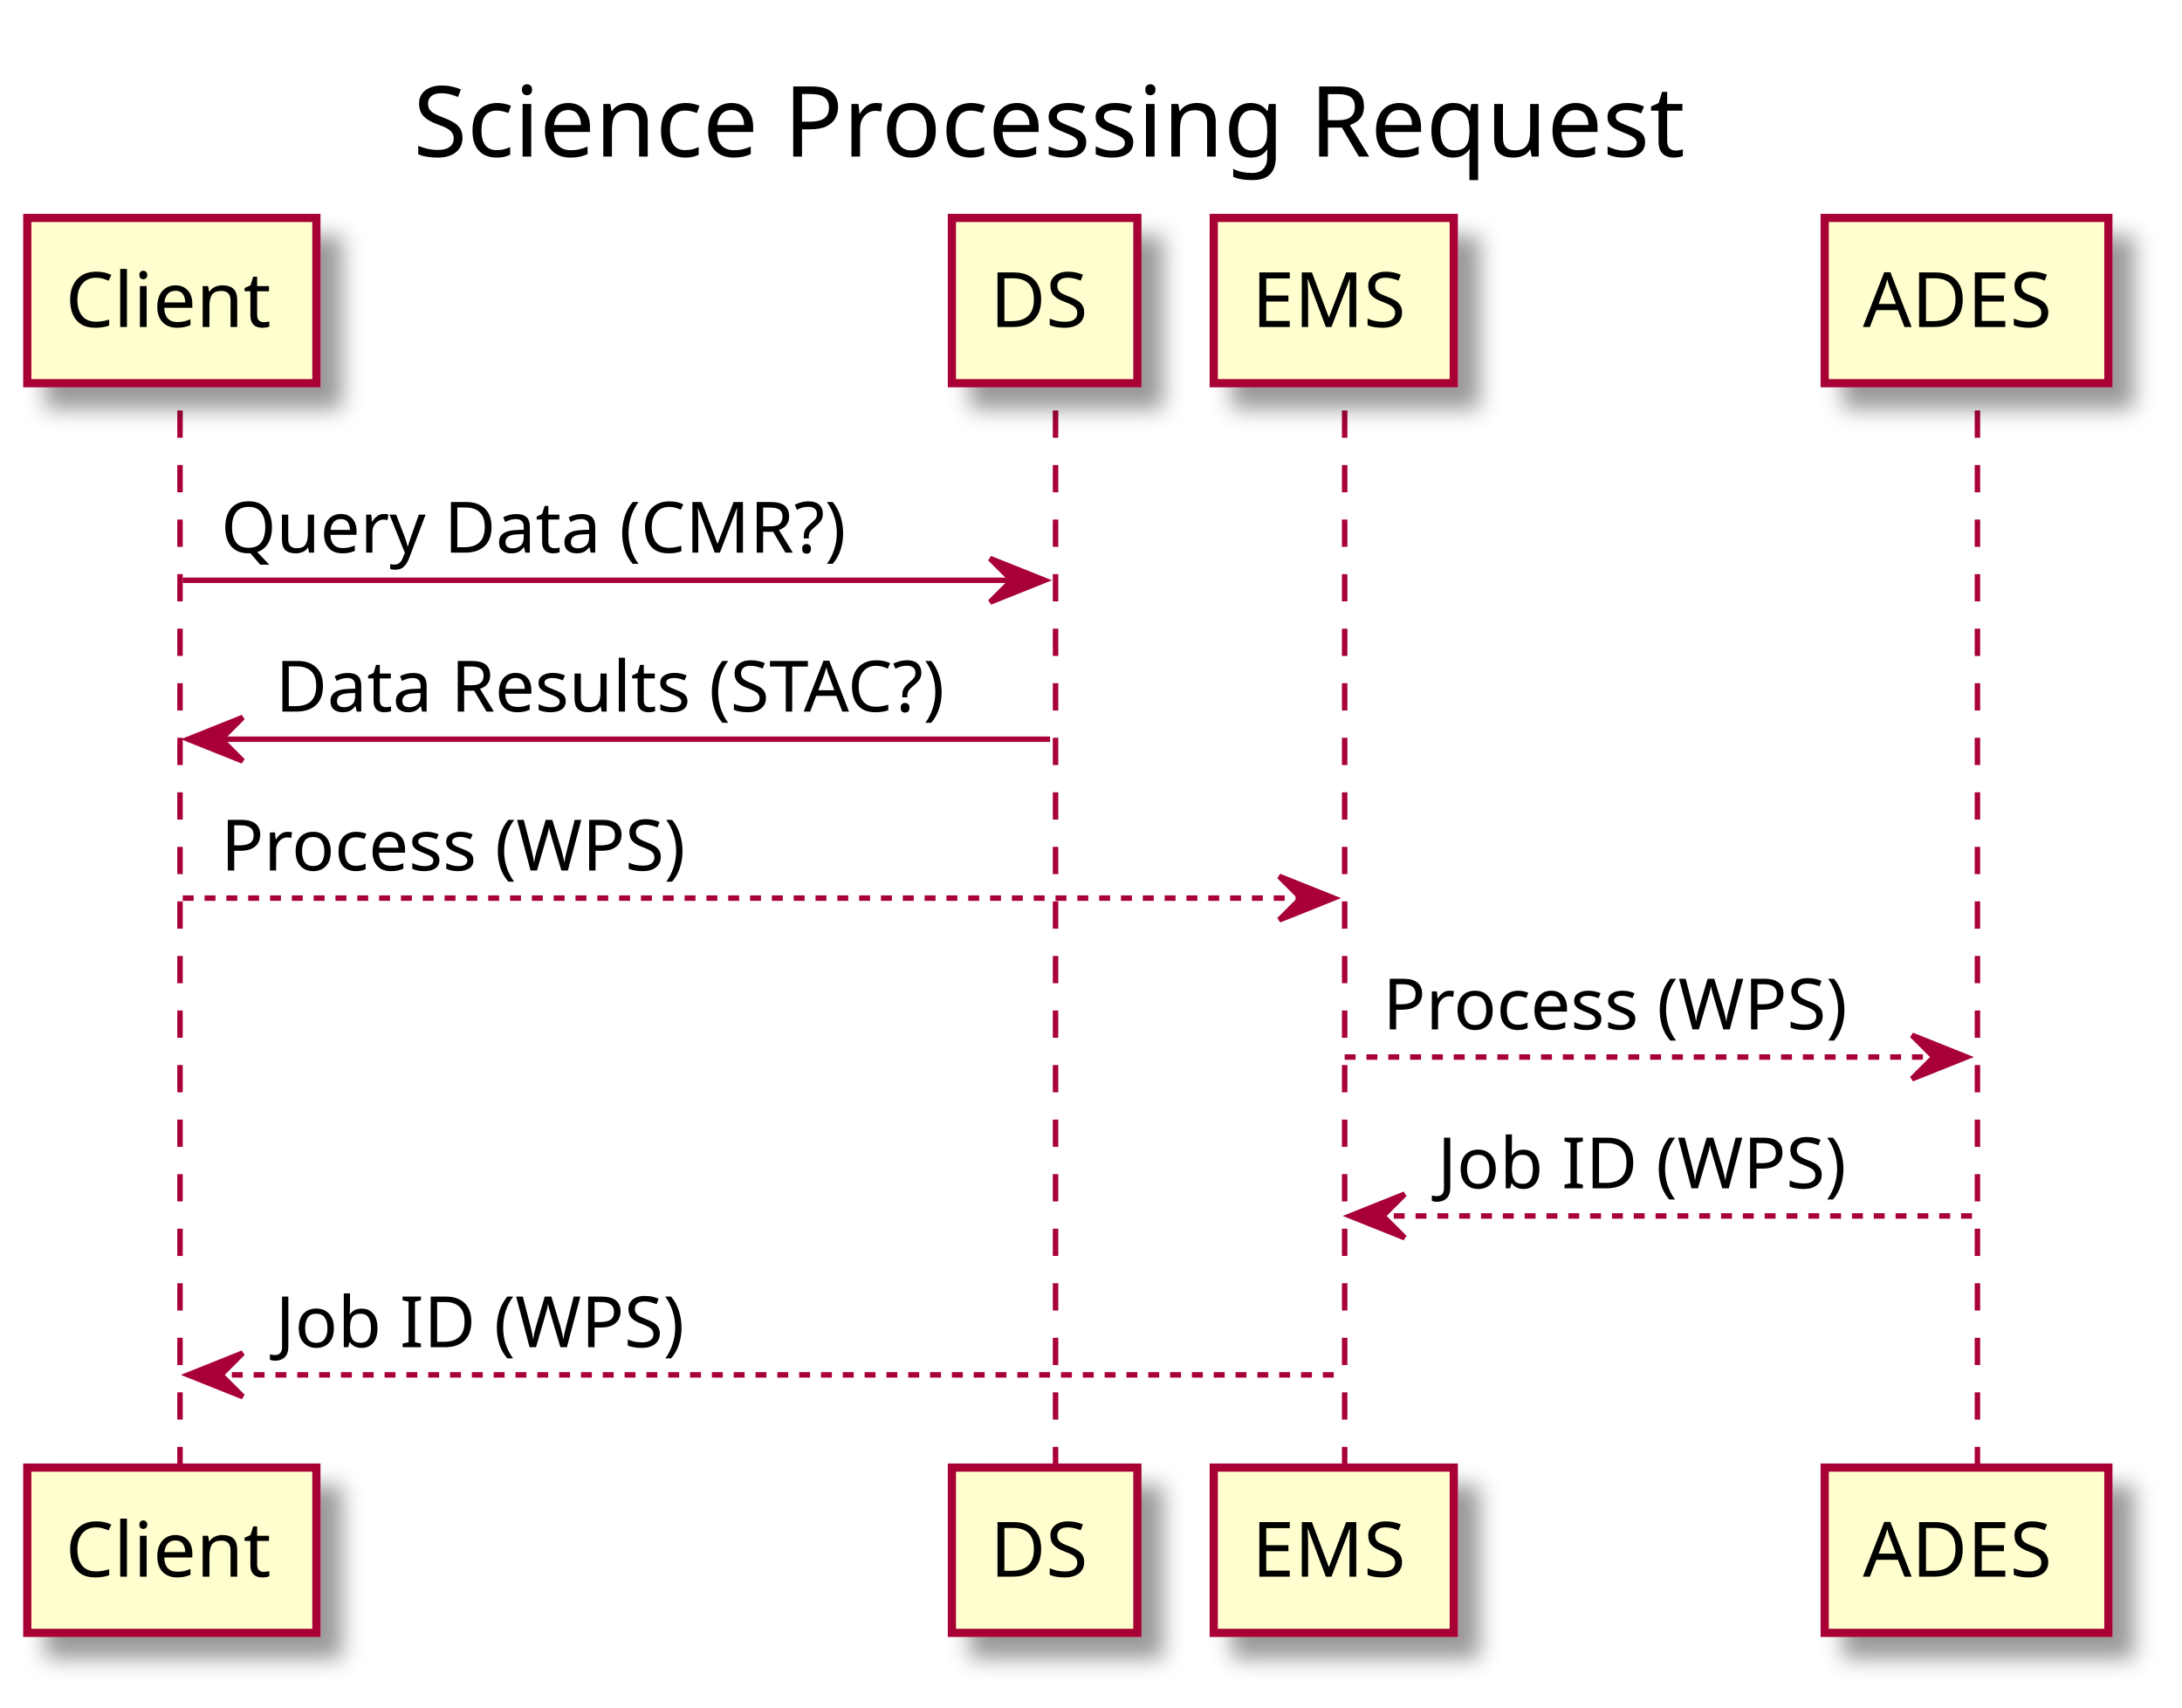
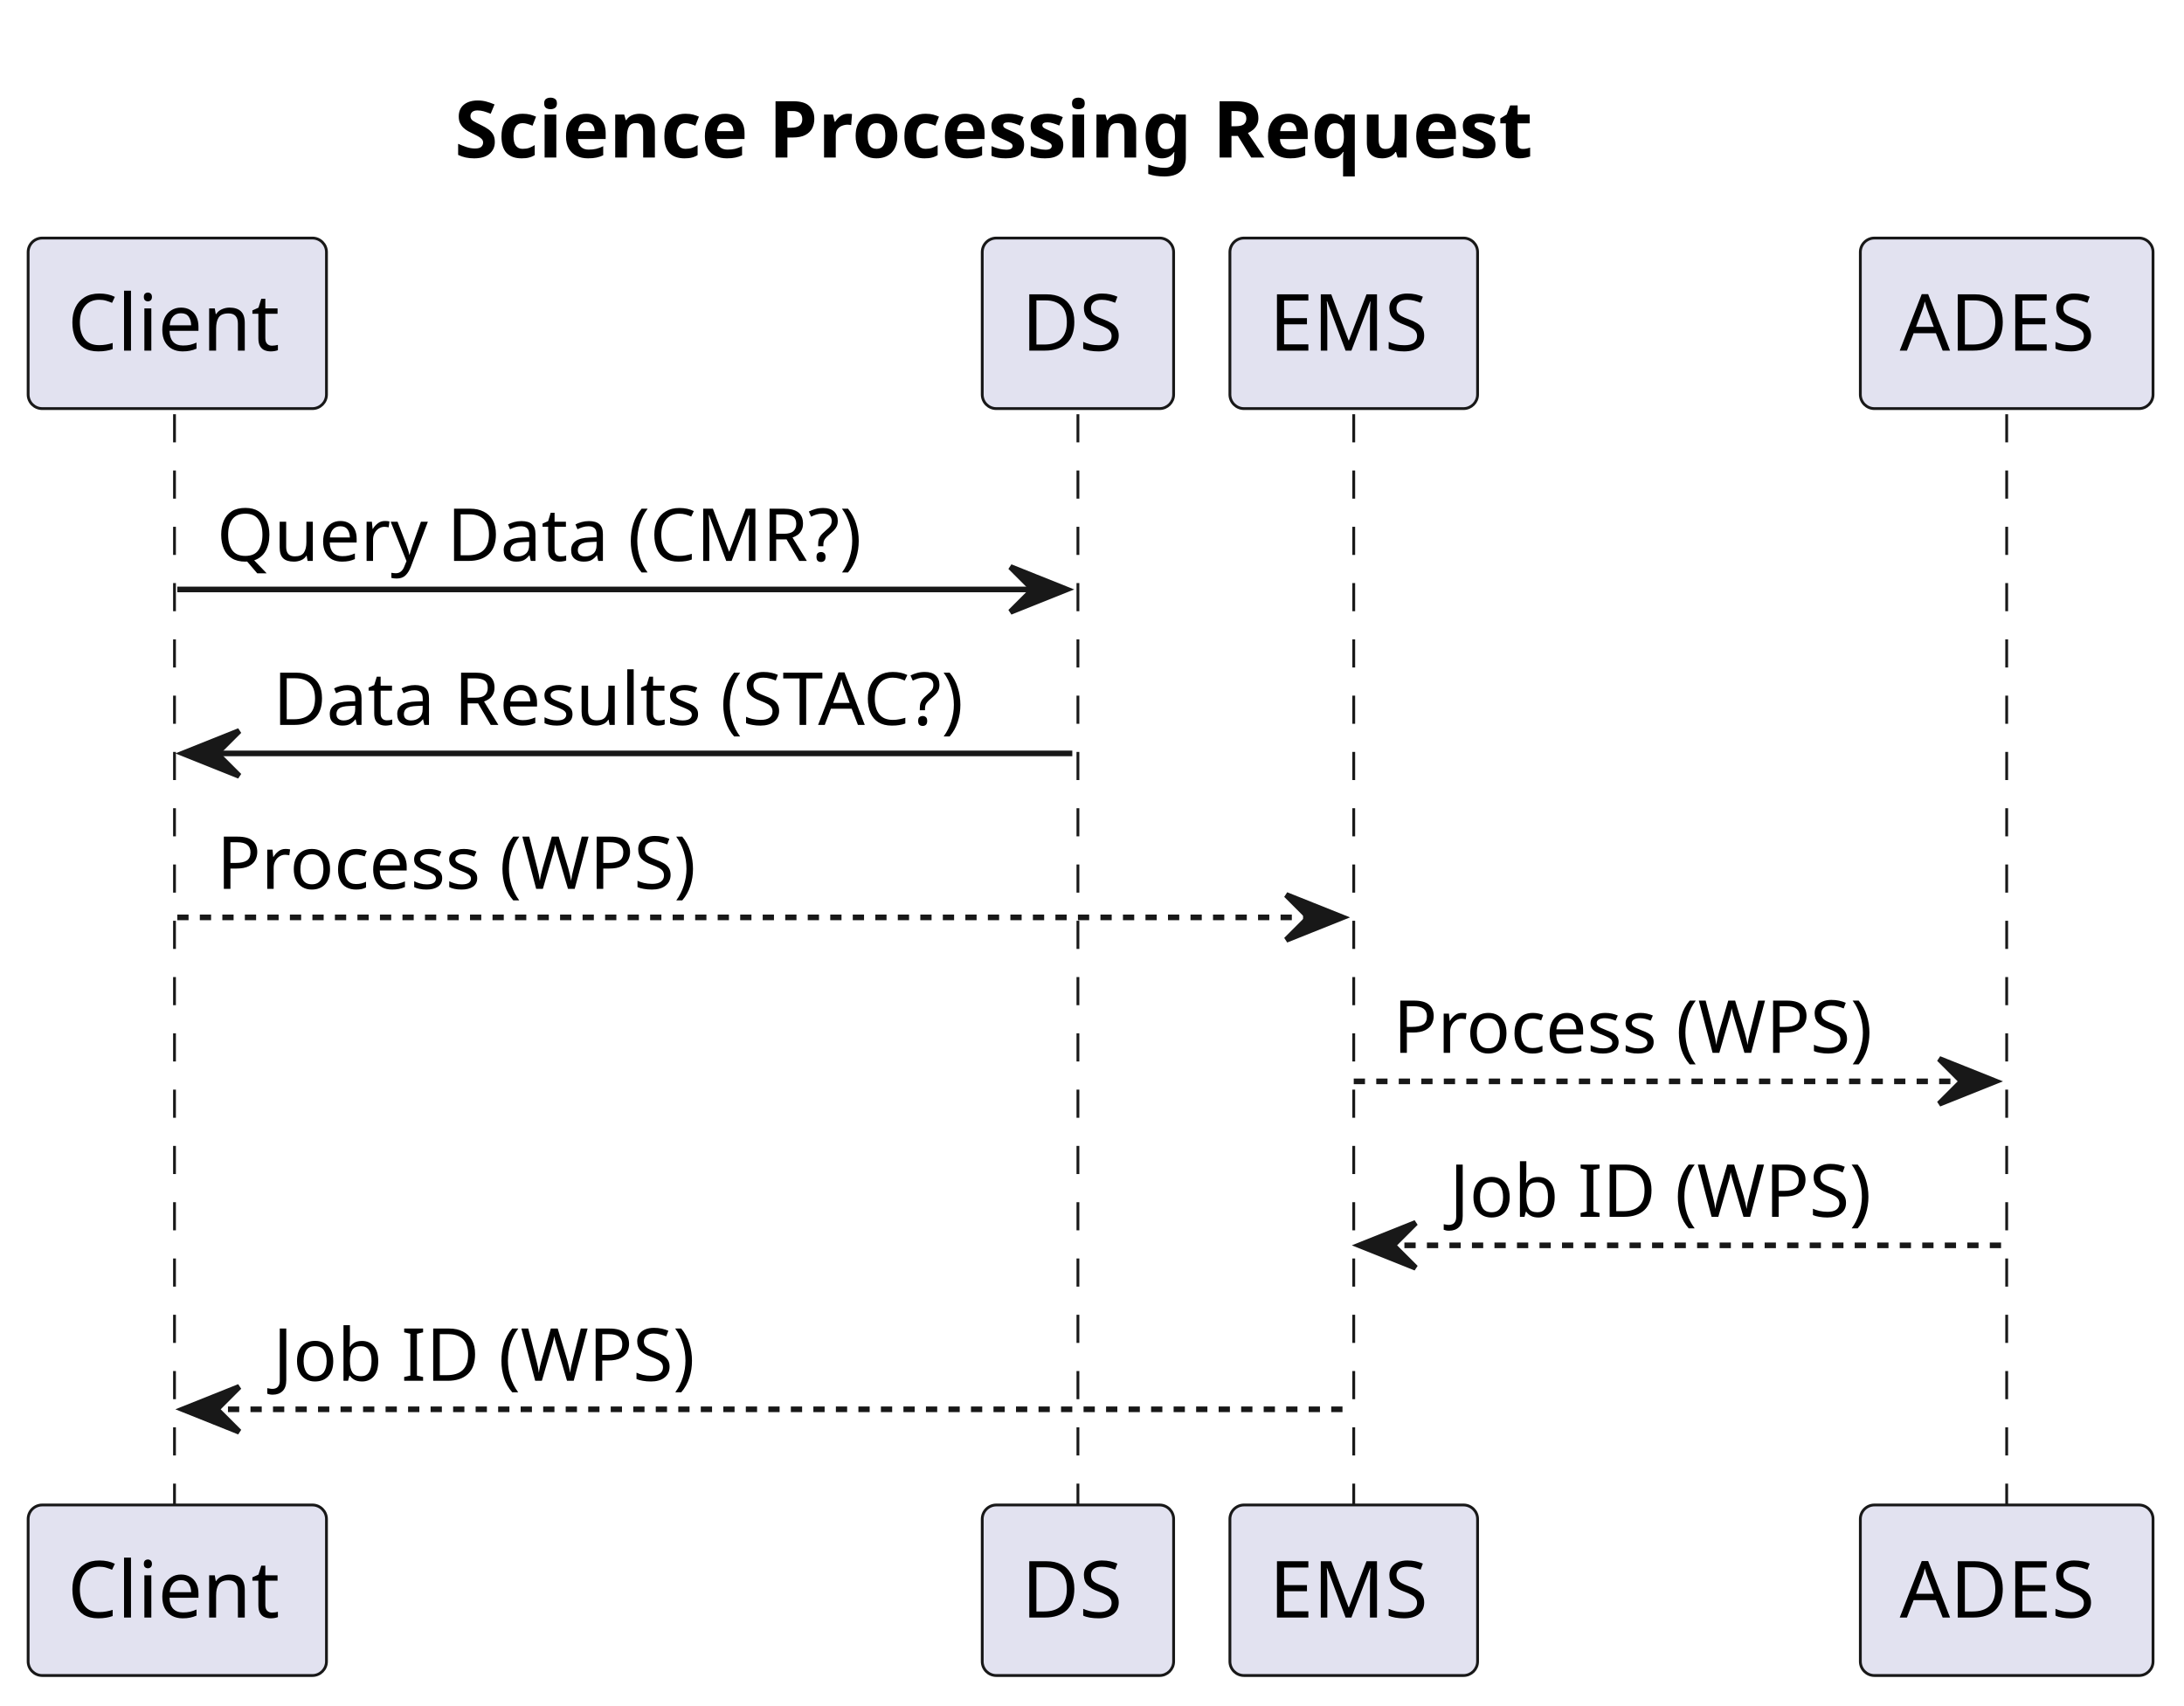
- <svg xmlns="http://www.w3.org/2000/svg" contentScriptType="application/ecmascript" contentStyleType="text/css" height="313px" preserveAspectRatio="none" style="width:400px;height:313px;background:#FFFFFF;" version="1.1" viewBox="0 0 400 313" width="400px" zoomAndPan="magnify">
-   <defs>
-     <filter height="300%" id="f17g28mpmn8maz" width="300%" x="-1" y="-1">
-       <feGaussianBlur result="blurOut" stdDeviation="2.0" />
-       <feColorMatrix in="blurOut" result="blurOut2" type="matrix" values="0 0 0 0 0 0 0 0 0 0 0 0 0 0 0 0 0 0 .4 0" />
-       <feOffset dx="4.0" dy="4.0" in="blurOut2" result="blurOut3" />
-       <feBlend in="SourceGraphic" in2="blurOut3" mode="normal" />
-     </filter>
-   </defs>
+ <svg xmlns="http://www.w3.org/2000/svg" contentStyleType="text/css" height="303px" preserveAspectRatio="none" style="width:388px;height:303px;background:#FFFFFF;" version="1.1" viewBox="0 0 388 303" width="388px" zoomAndPan="magnify">
+   <defs />
  <g>
-     <text fill="#000000" font-family="sans-serif" font-size="18" lengthAdjust="spacing" textLength="244" x="75.75" y="28.708">Science Processing Request</text>
-     <line style="stroke:#A80036;stroke-width:1.0;stroke-dasharray:5.0,5.0;" x1="33" x2="33" y1="75.25" y2="270.047" />
-     <line style="stroke:#A80036;stroke-width:1.0;stroke-dasharray:5.0,5.0;" x1="193.5" x2="193.5" y1="75.25" y2="270.047" />
-     <line style="stroke:#A80036;stroke-width:1.0;stroke-dasharray:5.0,5.0;" x1="246.5" x2="246.5" y1="75.25" y2="270.047" />
-     <line style="stroke:#A80036;stroke-width:1.0;stroke-dasharray:5.0,5.0;" x1="362.5" x2="362.5" y1="75.25" y2="270.047" />
-     <rect fill="#FEFECE" filter="url(#f17g28mpmn8maz)" height="30.297" style="stroke:#A80036;stroke-width:1.5;" width="53" x="5" y="39.953" />
-     <text fill="#000000" font-family="sans-serif" font-size="14" lengthAdjust="spacing" textLength="39" x="12" y="59.948">Client</text>
-     <rect fill="#FEFECE" filter="url(#f17g28mpmn8maz)" height="30.297" style="stroke:#A80036;stroke-width:1.5;" width="53" x="5" y="269.047" />
-     <text fill="#000000" font-family="sans-serif" font-size="14" lengthAdjust="spacing" textLength="39" x="12" y="289.042">Client</text>
-     <rect fill="#FEFECE" filter="url(#f17g28mpmn8maz)" height="30.297" style="stroke:#A80036;stroke-width:1.5;" width="34" x="174.5" y="39.953" />
-     <text fill="#000000" font-family="sans-serif" font-size="14" lengthAdjust="spacing" textLength="20" x="181.5" y="59.948">DS</text>
-     <rect fill="#FEFECE" filter="url(#f17g28mpmn8maz)" height="30.297" style="stroke:#A80036;stroke-width:1.5;" width="34" x="174.5" y="269.047" />
-     <text fill="#000000" font-family="sans-serif" font-size="14" lengthAdjust="spacing" textLength="20" x="181.5" y="289.042">DS</text>
-     <rect fill="#FEFECE" filter="url(#f17g28mpmn8maz)" height="30.297" style="stroke:#A80036;stroke-width:1.5;" width="44" x="222.5" y="39.953" />
-     <text fill="#000000" font-family="sans-serif" font-size="14" lengthAdjust="spacing" textLength="30" x="229.5" y="59.948">EMS</text>
-     <rect fill="#FEFECE" filter="url(#f17g28mpmn8maz)" height="30.297" style="stroke:#A80036;stroke-width:1.5;" width="44" x="222.5" y="269.047" />
-     <text fill="#000000" font-family="sans-serif" font-size="14" lengthAdjust="spacing" textLength="30" x="229.5" y="289.042">EMS</text>
-     <rect fill="#FEFECE" filter="url(#f17g28mpmn8maz)" height="30.297" style="stroke:#A80036;stroke-width:1.5;" width="52" x="334.5" y="39.953" />
-     <text fill="#000000" font-family="sans-serif" font-size="14" lengthAdjust="spacing" textLength="38" x="341.5" y="59.948">ADES</text>
-     <rect fill="#FEFECE" filter="url(#f17g28mpmn8maz)" height="30.297" style="stroke:#A80036;stroke-width:1.5;" width="52" x="334.5" y="269.047" />
-     <text fill="#000000" font-family="sans-serif" font-size="14" lengthAdjust="spacing" textLength="38" x="341.5" y="289.042">ADES</text>
-     <polygon fill="#A80036" points="181.5,102.383,191.5,106.383,181.5,110.383,185.5,106.383" style="stroke:#A80036;stroke-width:1.0;" />
-     <line style="stroke:#A80036;stroke-width:1.0;" x1="33.5" x2="187.5" y1="106.383" y2="106.383" />
-     <text fill="#000000" font-family="sans-serif" font-size="13" lengthAdjust="spacing" textLength="122" x="40.5" y="101.317">Query Data (CMR?)</text>
-     <polygon fill="#A80036" points="44.5,131.516,34.5,135.516,44.5,139.516,40.5,135.516" style="stroke:#A80036;stroke-width:1.0;" />
-     <line style="stroke:#A80036;stroke-width:1.0;" x1="38.5" x2="192.5" y1="135.516" y2="135.516" />
-     <text fill="#000000" font-family="sans-serif" font-size="13" lengthAdjust="spacing" textLength="136" x="50.5" y="130.45">Data Results (STAC?)</text>
-     <polygon fill="#A80036" points="234.5,160.648,244.5,164.648,234.5,168.648,238.5,164.648" style="stroke:#A80036;stroke-width:1.0;" />
-     <line style="stroke:#A80036;stroke-width:1.0;stroke-dasharray:2.0,2.0;" x1="33.5" x2="240.5" y1="164.648" y2="164.648" />
-     <text fill="#000000" font-family="sans-serif" font-size="13" lengthAdjust="spacing" textLength="92" x="40.5" y="159.583">Process (WPS)</text>
-     <polygon fill="#A80036" points="350.5,189.781,360.5,193.781,350.5,197.781,354.5,193.781" style="stroke:#A80036;stroke-width:1.0;" />
-     <line style="stroke:#A80036;stroke-width:1.0;stroke-dasharray:2.0,2.0;" x1="246.5" x2="356.5" y1="193.781" y2="193.781" />
-     <text fill="#000000" font-family="sans-serif" font-size="13" lengthAdjust="spacing" textLength="92" x="253.5" y="188.715">Process (WPS)</text>
-     <polygon fill="#A80036" points="257.5,218.914,247.5,222.914,257.5,226.914,253.5,222.914" style="stroke:#A80036;stroke-width:1.0;" />
-     <line style="stroke:#A80036;stroke-width:1.0;stroke-dasharray:2.0,2.0;" x1="251.5" x2="361.5" y1="222.914" y2="222.914" />
-     <text fill="#000000" font-family="sans-serif" font-size="13" lengthAdjust="spacing" textLength="78" x="263.5" y="217.848">Job ID (WPS)</text>
-     <polygon fill="#A80036" points="44.5,248.047,34.5,252.047,44.5,256.047,40.5,252.047" style="stroke:#A80036;stroke-width:1.0;" />
-     <line style="stroke:#A80036;stroke-width:1.0;stroke-dasharray:2.0,2.0;" x1="38.5" x2="245.5" y1="252.047" y2="252.047" />
-     <text fill="#000000" font-family="sans-serif" font-size="13" lengthAdjust="spacing" textLength="78" x="50.5" y="246.981">Job ID (WPS)</text>
+     <rect height="26.297" style="stroke:#00000000;stroke-width:1.0;fill:none;" width="235" x="75.75" y="10" />
+     <text fill="#000000" font-family="sans-serif" font-size="14" font-weight="bold" lengthAdjust="spacing" textLength="225" x="80.75" y="27.995">Science Processing Request</text>
+     <line style="stroke:#181818;stroke-width:0.5;stroke-dasharray:5.0,5.0;" x1="31" x2="31" y1="73.594" y2="268.391" />
+     <line style="stroke:#181818;stroke-width:0.5;stroke-dasharray:5.0,5.0;" x1="191.5" x2="191.5" y1="73.594" y2="268.391" />
+     <line style="stroke:#181818;stroke-width:0.5;stroke-dasharray:5.0,5.0;" x1="240.5" x2="240.5" y1="73.594" y2="268.391" />
+     <line style="stroke:#181818;stroke-width:0.5;stroke-dasharray:5.0,5.0;" x1="356.5" x2="356.5" y1="73.594" y2="268.391" />
+     <rect fill="#E2E2F0" height="30.297" rx="2.5" ry="2.5" style="stroke:#181818;stroke-width:0.5;" width="53" x="5" y="42.297" />
+     <text fill="#000000" font-family="sans-serif" font-size="14" lengthAdjust="spacing" textLength="39" x="12" y="62.292">Client</text>
+     <rect fill="#E2E2F0" height="30.297" rx="2.5" ry="2.5" style="stroke:#181818;stroke-width:0.5;" width="53" x="5" y="267.391" />
+     <text fill="#000000" font-family="sans-serif" font-size="14" lengthAdjust="spacing" textLength="39" x="12" y="287.386">Client</text>
+     <rect fill="#E2E2F0" height="30.297" rx="2.5" ry="2.5" style="stroke:#181818;stroke-width:0.5;" width="34" x="174.5" y="42.297" />
+     <text fill="#000000" font-family="sans-serif" font-size="14" lengthAdjust="spacing" textLength="20" x="181.5" y="62.292">DS</text>
+     <rect fill="#E2E2F0" height="30.297" rx="2.5" ry="2.5" style="stroke:#181818;stroke-width:0.5;" width="34" x="174.5" y="267.391" />
+     <text fill="#000000" font-family="sans-serif" font-size="14" lengthAdjust="spacing" textLength="20" x="181.5" y="287.386">DS</text>
+     <rect fill="#E2E2F0" height="30.297" rx="2.5" ry="2.5" style="stroke:#181818;stroke-width:0.5;" width="44" x="218.5" y="42.297" />
+     <text fill="#000000" font-family="sans-serif" font-size="14" lengthAdjust="spacing" textLength="30" x="225.5" y="62.292">EMS</text>
+     <rect fill="#E2E2F0" height="30.297" rx="2.5" ry="2.5" style="stroke:#181818;stroke-width:0.5;" width="44" x="218.5" y="267.391" />
+     <text fill="#000000" font-family="sans-serif" font-size="14" lengthAdjust="spacing" textLength="30" x="225.5" y="287.386">EMS</text>
+     <rect fill="#E2E2F0" height="30.297" rx="2.5" ry="2.5" style="stroke:#181818;stroke-width:0.5;" width="52" x="330.5" y="42.297" />
+     <text fill="#000000" font-family="sans-serif" font-size="14" lengthAdjust="spacing" textLength="38" x="337.5" y="62.292">ADES</text>
+     <rect fill="#E2E2F0" height="30.297" rx="2.5" ry="2.5" style="stroke:#181818;stroke-width:0.5;" width="52" x="330.5" y="267.391" />
+     <text fill="#000000" font-family="sans-serif" font-size="14" lengthAdjust="spacing" textLength="38" x="337.5" y="287.386">ADES</text>
+     <polygon fill="#181818" points="179.5,100.727,189.5,104.727,179.5,108.727,183.5,104.727" style="stroke:#181818;stroke-width:1.0;" />
+     <line style="stroke:#181818;stroke-width:1.0;" x1="31.5" x2="185.5" y1="104.727" y2="104.727" />
+     <text fill="#000000" font-family="sans-serif" font-size="13" lengthAdjust="spacing" textLength="122" x="38.5" y="99.661">Query Data (CMR?)</text>
+     <polygon fill="#181818" points="42.5,129.859,32.5,133.859,42.5,137.859,38.5,133.859" style="stroke:#181818;stroke-width:1.0;" />
+     <line style="stroke:#181818;stroke-width:1.0;" x1="36.5" x2="190.5" y1="133.859" y2="133.859" />
+     <text fill="#000000" font-family="sans-serif" font-size="13" lengthAdjust="spacing" textLength="136" x="48.5" y="128.793">Data Results (STAC?)</text>
+     <polygon fill="#181818" points="228.5,158.992,238.5,162.992,228.5,166.992,232.5,162.992" style="stroke:#181818;stroke-width:1.0;" />
+     <line style="stroke:#181818;stroke-width:1.0;stroke-dasharray:2.0,2.0;" x1="31.5" x2="234.5" y1="162.992" y2="162.992" />
+     <text fill="#000000" font-family="sans-serif" font-size="13" lengthAdjust="spacing" textLength="92" x="38.5" y="157.926">Process (WPS)</text>
+     <polygon fill="#181818" points="344.5,188.125,354.5,192.125,344.5,196.125,348.5,192.125" style="stroke:#181818;stroke-width:1.0;" />
+     <line style="stroke:#181818;stroke-width:1.0;stroke-dasharray:2.0,2.0;" x1="240.5" x2="350.5" y1="192.125" y2="192.125" />
+     <text fill="#000000" font-family="sans-serif" font-size="13" lengthAdjust="spacing" textLength="92" x="247.5" y="187.059">Process (WPS)</text>
+     <polygon fill="#181818" points="251.5,217.258,241.5,221.258,251.5,225.258,247.5,221.258" style="stroke:#181818;stroke-width:1.0;" />
+     <line style="stroke:#181818;stroke-width:1.0;stroke-dasharray:2.0,2.0;" x1="245.5" x2="355.5" y1="221.258" y2="221.258" />
+     <text fill="#000000" font-family="sans-serif" font-size="13" lengthAdjust="spacing" textLength="78" x="257.5" y="216.192">Job ID (WPS)</text>
+     <polygon fill="#181818" points="42.5,246.391,32.5,250.391,42.5,254.391,38.5,250.391" style="stroke:#181818;stroke-width:1.0;" />
+     <line style="stroke:#181818;stroke-width:1.0;stroke-dasharray:2.0,2.0;" x1="36.5" x2="239.5" y1="250.391" y2="250.391" />
+     <text fill="#000000" font-family="sans-serif" font-size="13" lengthAdjust="spacing" textLength="78" x="48.5" y="245.325">Job ID (WPS)</text>
  </g>
</svg>
